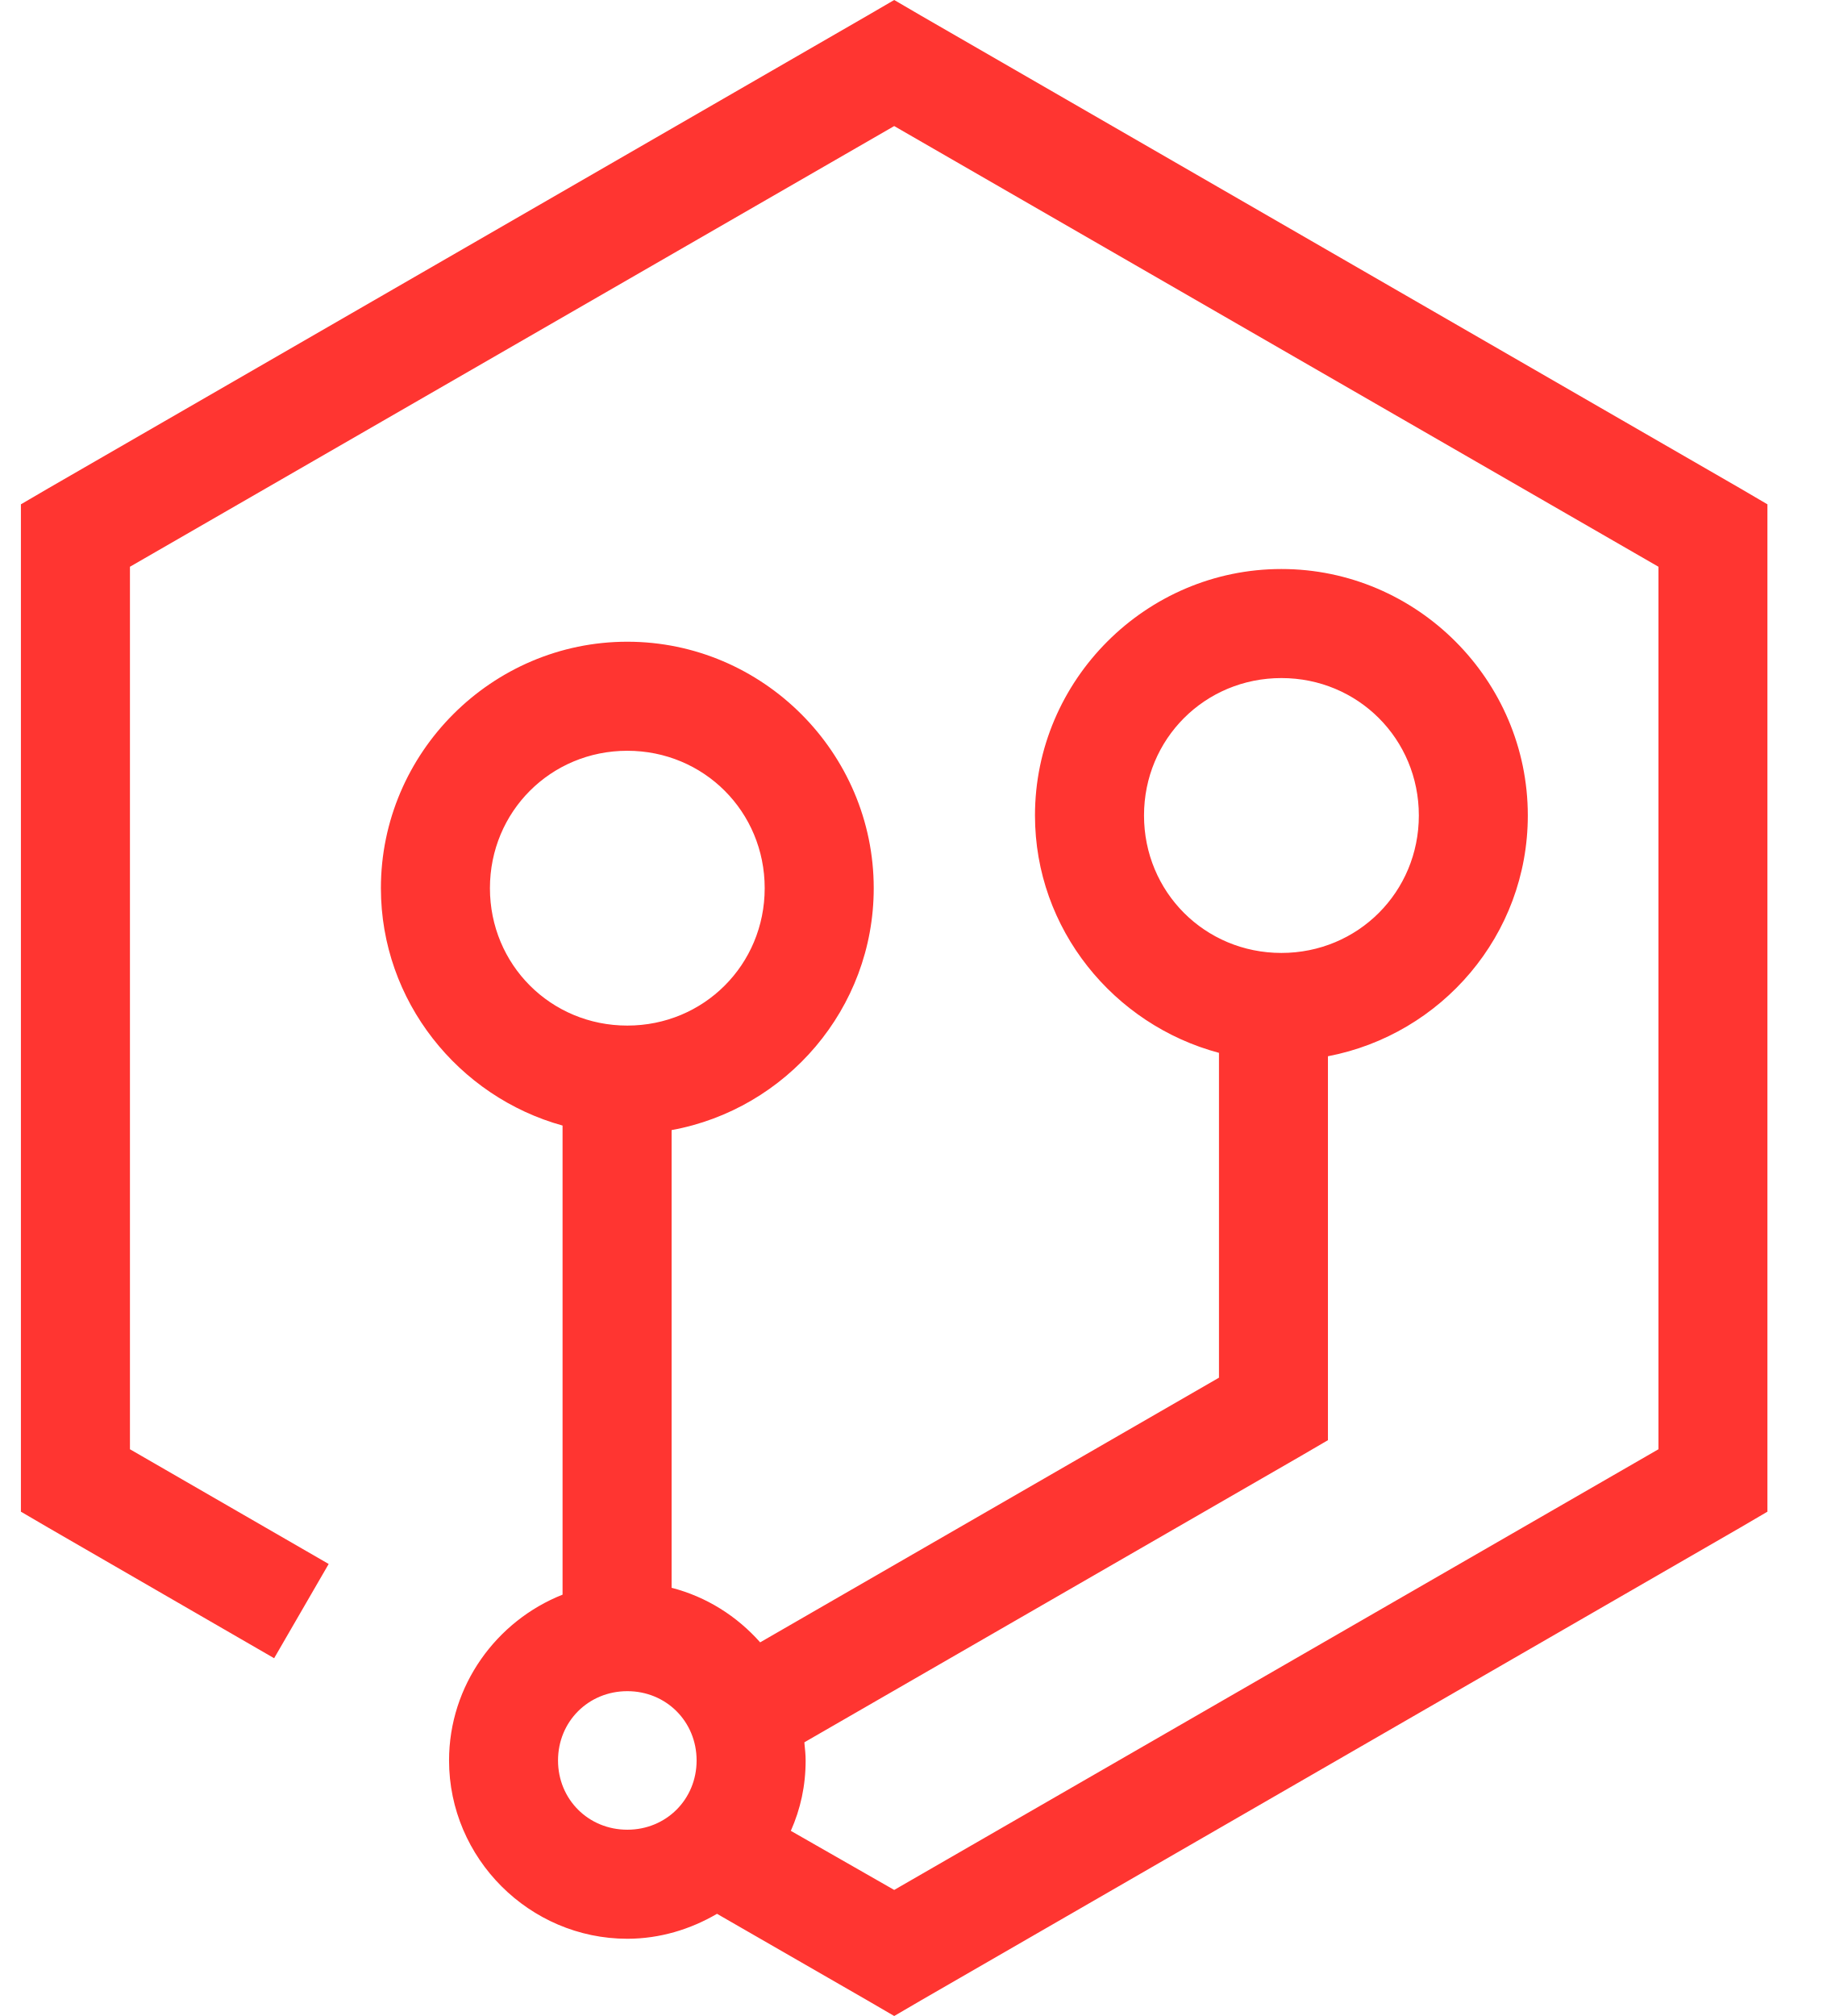
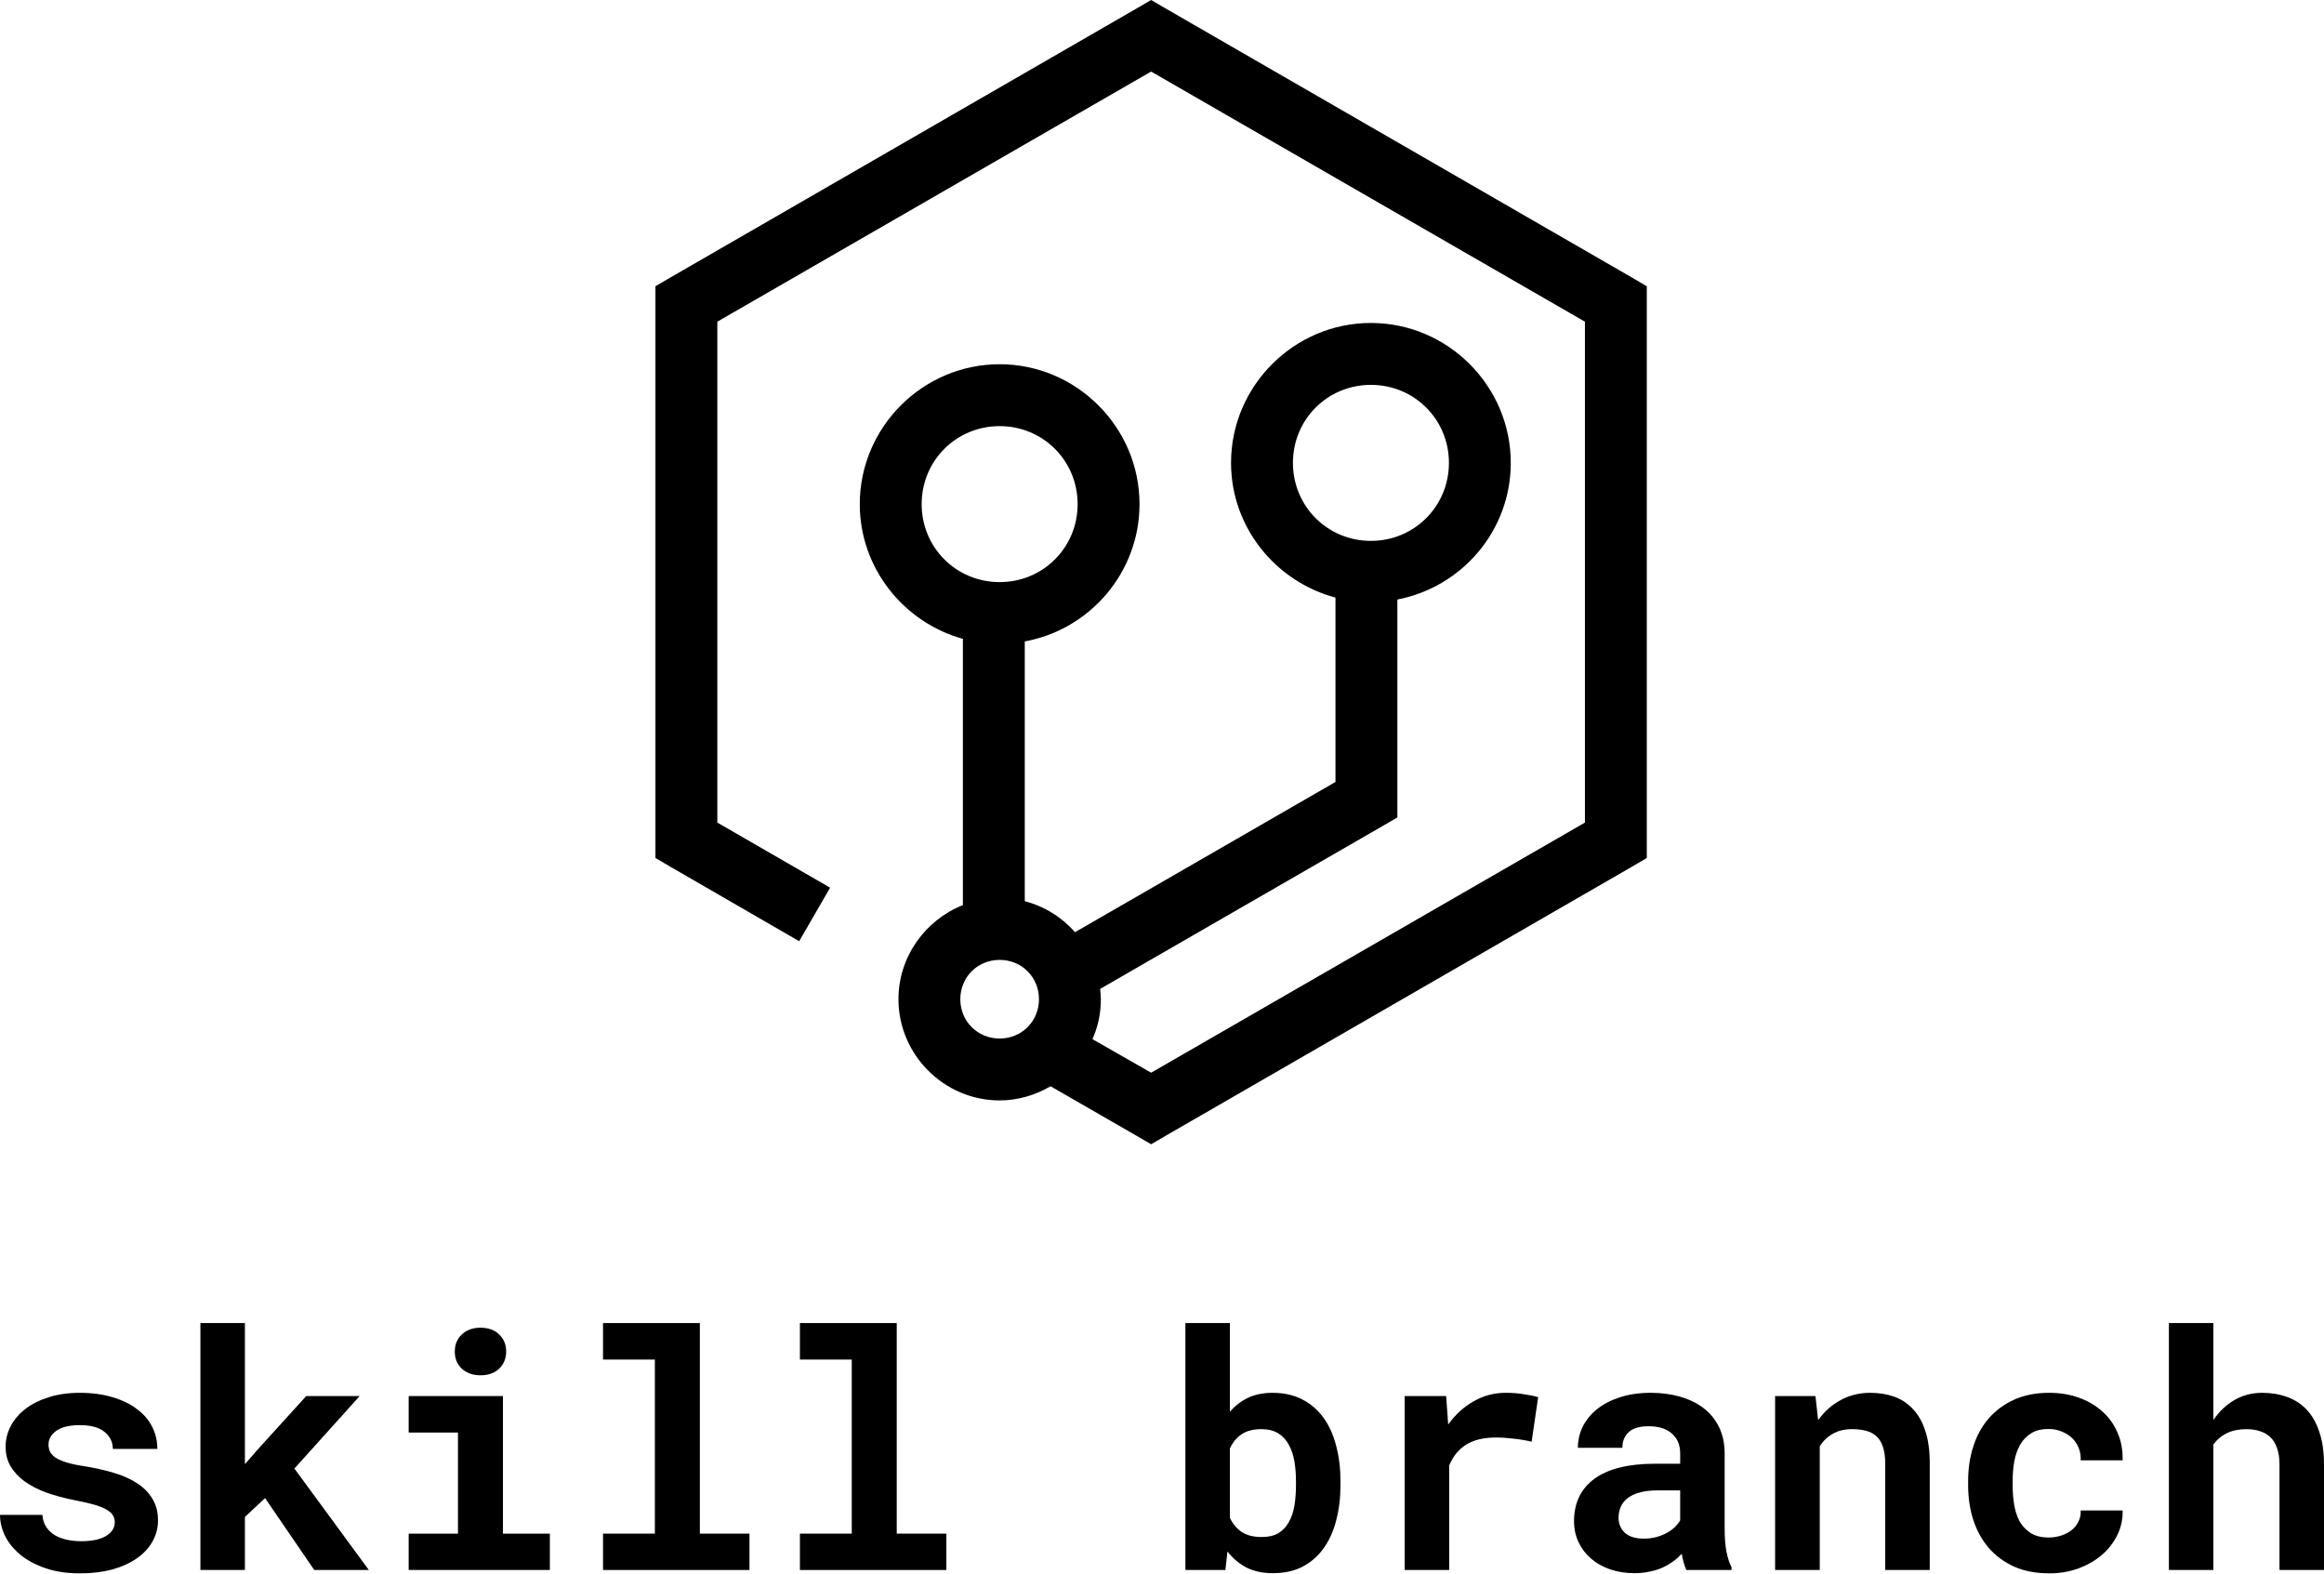
- <svg xmlns="http://www.w3.org/2000/svg" width="29" height="32" viewBox="0 0 29 32" fill="none">
-   <path d="M14.196 0L13.763 0.252L0.765 7.752L0.332 8.005V8.491V23.491V23.995L0.765 24.248L4.352 26.321L5.218 24.825L2.063 23.004V8.996L14.196 2.001L26.329 8.996V23.004L14.196 29.999L12.555 29.061C12.709 28.713 12.79 28.346 12.79 27.944C12.79 27.853 12.78 27.762 12.771 27.673C12.771 27.667 12.772 27.661 12.771 27.655L20.65 23.112L21.082 22.86V22.355V16.766C22.885 16.42 24.255 14.844 24.255 12.944C24.255 10.794 22.494 9.032 20.343 9.032C18.193 9.032 16.431 10.794 16.431 12.944C16.431 14.749 17.682 16.266 19.352 16.712V21.868L12.068 26.069C11.698 25.652 11.216 25.346 10.662 25.203V17.938C12.483 17.606 13.871 16.01 13.871 14.098C13.871 11.948 12.109 10.186 9.959 10.186C7.809 10.186 6.047 11.948 6.047 14.098C6.047 15.89 7.279 17.409 8.931 17.866V25.312C7.882 25.727 7.129 26.753 7.129 27.944C7.129 29.497 8.406 30.774 9.959 30.774C10.476 30.774 10.964 30.623 11.383 30.378L13.763 31.748L14.196 32L14.628 31.748L27.627 24.248L28.059 23.995V23.491V8.491V8.005L27.627 7.752L14.628 0.252L14.196 0ZM20.343 10.763C21.558 10.763 22.525 11.729 22.525 12.944C22.525 14.159 21.558 15.126 20.343 15.126C19.128 15.126 18.162 14.159 18.162 12.944C18.162 11.729 19.128 10.763 20.343 10.763ZM9.959 11.917C11.174 11.917 12.14 12.883 12.14 14.098C12.14 15.313 11.174 16.279 9.959 16.279C8.744 16.279 7.778 15.313 7.778 14.098C7.778 12.883 8.744 11.917 9.959 11.917ZM9.959 26.844C10.577 26.844 11.059 27.326 11.059 27.944C11.059 28.561 10.577 29.043 9.959 29.043C9.341 29.043 8.859 28.561 8.859 27.944C8.859 27.326 9.341 26.844 9.959 26.844Z" fill="#FF3531" />
+ <svg xmlns="http://www.w3.org/2000/svg" width="65" height="44" viewBox="0 0 65 44">
+   <path d="M3.21 42.57C3.21 42.495 3.192 42.429 3.156 42.373C3.124 42.316 3.062 42.263 2.973 42.215C2.886 42.164 2.77 42.118 2.624 42.076C2.477 42.034 2.292 41.992 2.068 41.95C1.785 41.893 1.525 41.822 1.289 41.739C1.057 41.652 0.857 41.548 0.689 41.428C0.522 41.306 0.391 41.165 0.295 41.006C0.203 40.847 0.157 40.664 0.157 40.457C0.157 40.257 0.204 40.065 0.3 39.882C0.395 39.699 0.533 39.539 0.712 39.401C0.891 39.263 1.109 39.154 1.366 39.073C1.622 38.992 1.912 38.951 2.234 38.951C2.571 38.951 2.874 38.992 3.143 39.073C3.412 39.151 3.638 39.26 3.824 39.401C4.012 39.539 4.155 39.703 4.253 39.895C4.352 40.087 4.401 40.295 4.401 40.52H3.156C3.156 40.331 3.08 40.174 2.928 40.048C2.776 39.919 2.545 39.855 2.234 39.855C1.945 39.855 1.725 39.907 1.576 40.012C1.43 40.117 1.357 40.246 1.357 40.399C1.357 40.471 1.372 40.538 1.401 40.601C1.431 40.661 1.483 40.717 1.558 40.767C1.636 40.816 1.74 40.86 1.871 40.902C2.003 40.941 2.17 40.976 2.373 41.006C2.665 41.054 2.937 41.115 3.188 41.19C3.438 41.265 3.655 41.362 3.837 41.482C4.019 41.599 4.161 41.743 4.262 41.914C4.367 42.082 4.419 42.283 4.419 42.516C4.419 42.732 4.367 42.931 4.262 43.114C4.161 43.294 4.015 43.45 3.824 43.582C3.635 43.714 3.407 43.817 3.139 43.892C2.87 43.964 2.57 44 2.239 44C1.874 44 1.552 43.952 1.272 43.856C0.994 43.76 0.761 43.636 0.573 43.483C0.385 43.327 0.242 43.152 0.143 42.957C0.048 42.759 0 42.561 0 42.364H1.186C1.195 42.495 1.231 42.609 1.294 42.705C1.357 42.798 1.437 42.874 1.536 42.934C1.634 42.991 1.746 43.033 1.871 43.06C2 43.087 2.131 43.101 2.265 43.101C2.573 43.101 2.807 43.051 2.968 42.953C3.13 42.854 3.21 42.726 3.21 42.57Z" fill="currentColor" />
+   <path d="M7.414 41.896L6.85 42.422V43.906H5.605V37H6.85V40.947L7.226 40.516L8.565 39.041H10.06L8.234 41.069L10.316 43.906H8.789L7.414 41.896Z" fill="currentColor" />
+   <path d="M11.43 39.041H14.067V42.889H15.379V43.906H11.43V42.889H12.809V40.062H11.43V39.041ZM12.72 37.796C12.72 37.7 12.736 37.611 12.769 37.531C12.805 37.447 12.854 37.376 12.917 37.319C12.979 37.259 13.054 37.213 13.141 37.18C13.23 37.147 13.329 37.13 13.436 37.13C13.657 37.13 13.832 37.193 13.96 37.319C14.091 37.442 14.157 37.601 14.157 37.796C14.157 37.991 14.091 38.151 13.96 38.277C13.832 38.4 13.657 38.461 13.436 38.461C13.329 38.461 13.23 38.445 13.141 38.412C13.054 38.379 12.979 38.334 12.917 38.277C12.854 38.217 12.805 38.146 12.769 38.066C12.736 37.982 12.72 37.892 12.72 37.796Z" fill="currentColor" />
+   <path d="M16.866 37H19.574V42.889H20.962V43.906H16.866V42.889H18.316V38.021H16.866V37Z" fill="currentColor" />
+   <path d="M22.373 37H25.081V42.889H26.469V43.906H22.373V42.889H23.823V38.021H22.373V37Z" fill="currentColor" />
+   <path d="M37.492 41.523C37.492 41.886 37.452 42.218 37.371 42.521C37.294 42.824 37.176 43.084 37.017 43.303C36.859 43.522 36.662 43.693 36.426 43.816C36.191 43.936 35.916 43.995 35.603 43.995C35.319 43.995 35.073 43.943 34.864 43.838C34.658 43.73 34.48 43.58 34.331 43.389L34.273 43.906H33.154V37H34.398V39.482C34.542 39.314 34.71 39.184 34.904 39.091C35.101 38.998 35.331 38.951 35.594 38.951C35.91 38.951 36.186 39.013 36.422 39.136C36.661 39.258 36.859 39.429 37.017 39.648C37.176 39.867 37.294 40.129 37.371 40.435C37.452 40.737 37.492 41.069 37.492 41.428V41.523ZM36.247 41.428C36.247 41.231 36.233 41.043 36.203 40.866C36.173 40.69 36.121 40.535 36.046 40.403C35.974 40.269 35.876 40.162 35.75 40.084C35.625 40.006 35.468 39.967 35.28 39.967C35.053 39.967 34.868 40.015 34.725 40.111C34.585 40.207 34.476 40.339 34.398 40.507V42.444C34.476 42.612 34.585 42.744 34.725 42.84C34.868 42.936 35.056 42.984 35.289 42.984C35.477 42.984 35.633 42.948 35.755 42.876C35.877 42.801 35.974 42.699 36.046 42.57C36.121 42.438 36.173 42.284 36.203 42.107C36.233 41.927 36.247 41.733 36.247 41.523V41.428Z" fill="currentColor" />
+   <path d="M42.112 38.951C42.301 38.951 42.474 38.965 42.632 38.992C42.793 39.016 42.923 39.043 43.021 39.073L42.838 40.318C42.674 40.279 42.505 40.251 42.332 40.233C42.162 40.212 41.999 40.201 41.844 40.201C41.495 40.201 41.214 40.269 41.002 40.403C40.793 40.538 40.637 40.731 40.532 40.983V43.906H39.287V39.041H40.447L40.505 39.837C40.702 39.561 40.938 39.345 41.213 39.19C41.487 39.031 41.787 38.951 42.112 38.951Z" fill="currentColor" />
+   <path d="M47.167 43.906C47.138 43.846 47.112 43.777 47.091 43.699C47.07 43.621 47.052 43.538 47.038 43.452C46.969 43.526 46.89 43.597 46.8 43.663C46.711 43.729 46.611 43.787 46.5 43.838C46.393 43.886 46.273 43.924 46.142 43.95C46.011 43.98 45.869 43.995 45.717 43.995C45.469 43.995 45.241 43.959 45.032 43.888C44.826 43.816 44.648 43.715 44.499 43.586C44.35 43.458 44.233 43.305 44.15 43.128C44.066 42.948 44.024 42.753 44.024 42.543C44.024 42.031 44.214 41.635 44.593 41.356C44.975 41.075 45.544 40.934 46.299 40.934H46.993V40.646C46.993 40.412 46.917 40.228 46.764 40.093C46.612 39.955 46.393 39.886 46.106 39.886C45.852 39.886 45.667 39.942 45.551 40.053C45.435 40.161 45.376 40.306 45.376 40.489H44.132C44.132 40.282 44.176 40.086 44.266 39.9C44.359 39.714 44.491 39.551 44.665 39.41C44.841 39.269 45.054 39.158 45.305 39.077C45.559 38.993 45.848 38.951 46.173 38.951C46.466 38.951 46.737 38.987 46.988 39.059C47.242 39.131 47.461 39.237 47.646 39.378C47.831 39.519 47.976 39.697 48.081 39.913C48.185 40.126 48.237 40.373 48.237 40.655V42.741C48.237 43.002 48.254 43.218 48.287 43.389C48.319 43.559 48.367 43.706 48.43 43.829V43.906H47.167ZM45.981 43.029C46.106 43.029 46.223 43.014 46.33 42.984C46.438 42.954 46.535 42.915 46.621 42.867C46.708 42.819 46.782 42.765 46.845 42.705C46.908 42.642 46.957 42.579 46.993 42.516V41.68H46.357C46.163 41.68 45.997 41.7 45.86 41.739C45.723 41.775 45.611 41.827 45.524 41.896C45.438 41.962 45.373 42.043 45.332 42.139C45.29 42.232 45.269 42.334 45.269 42.444C45.269 42.612 45.327 42.752 45.444 42.863C45.563 42.974 45.742 43.029 45.981 43.029Z" fill="currentColor" />
+   <path d="M50.776 39.041L50.852 39.715C51.025 39.473 51.236 39.285 51.483 39.154C51.731 39.019 52.006 38.951 52.307 38.951C52.552 38.951 52.776 38.987 52.979 39.059C53.182 39.131 53.356 39.246 53.502 39.405C53.652 39.561 53.767 39.763 53.847 40.012C53.931 40.258 53.973 40.558 53.973 40.911V43.906H52.728V40.929C52.728 40.737 52.706 40.58 52.661 40.457C52.619 40.331 52.558 40.233 52.477 40.161C52.397 40.089 52.3 40.039 52.186 40.012C52.073 39.982 51.944 39.967 51.801 39.967C51.589 39.967 51.409 40.011 51.26 40.098C51.11 40.181 50.989 40.298 50.897 40.448V43.906H49.648V39.041H50.776Z" fill="currentColor" />
+   <path d="M57.299 42.997C57.422 42.997 57.538 42.979 57.648 42.944C57.759 42.907 57.856 42.857 57.94 42.791C58.023 42.725 58.087 42.645 58.132 42.552C58.18 42.459 58.201 42.356 58.195 42.242H59.368C59.374 42.494 59.321 42.728 59.211 42.944C59.103 43.159 58.956 43.345 58.768 43.501C58.58 43.657 58.36 43.78 58.11 43.87C57.862 43.956 57.599 44 57.322 44C56.946 44 56.616 43.937 56.332 43.811C56.049 43.682 55.811 43.507 55.62 43.285C55.432 43.063 55.289 42.804 55.191 42.507C55.095 42.208 55.047 41.887 55.047 41.545V41.41C55.047 41.069 55.095 40.749 55.191 40.453C55.286 40.153 55.429 39.892 55.62 39.67C55.811 39.449 56.047 39.273 56.328 39.145C56.611 39.016 56.94 38.951 57.313 38.951C57.611 38.951 57.887 38.996 58.141 39.086C58.395 39.176 58.612 39.303 58.795 39.468C58.98 39.63 59.123 39.828 59.224 40.062C59.326 40.292 59.374 40.552 59.368 40.839H58.195C58.201 40.719 58.183 40.606 58.141 40.498C58.099 40.39 58.038 40.297 57.957 40.219C57.877 40.141 57.78 40.08 57.666 40.035C57.553 39.987 57.429 39.963 57.295 39.963C57.098 39.963 56.935 40.003 56.807 40.084C56.678 40.165 56.575 40.273 56.498 40.408C56.423 40.543 56.369 40.697 56.337 40.871C56.307 41.045 56.292 41.225 56.292 41.41V41.545C56.292 41.734 56.307 41.917 56.337 42.094C56.367 42.268 56.419 42.422 56.493 42.557C56.571 42.689 56.674 42.795 56.802 42.876C56.934 42.957 57.099 42.997 57.299 42.997Z" fill="currentColor" />
+   <path d="M61.906 39.711C62.067 39.474 62.263 39.288 62.493 39.154C62.726 39.019 62.985 38.951 63.272 38.951C63.526 38.951 63.758 38.99 63.97 39.068C64.182 39.143 64.364 39.261 64.516 39.423C64.669 39.585 64.787 39.793 64.87 40.048C64.957 40.3 65 40.604 65 40.961V43.906H63.755V40.952C63.755 40.778 63.733 40.628 63.688 40.502C63.646 40.376 63.585 40.275 63.505 40.197C63.424 40.119 63.327 40.062 63.214 40.026C63.1 39.987 62.972 39.967 62.829 39.967C62.62 39.967 62.438 40.005 62.282 40.08C62.13 40.155 62.005 40.26 61.906 40.394V43.906H60.662V37H61.906V39.711Z" fill="currentColor" />
+   <path d="M32.196 0L31.763 0.252L18.765 7.752L18.332 8.005V8.491V23.491V23.995L18.765 24.248L22.352 26.321L23.218 24.825L20.063 23.004V8.996L32.196 2.001L44.329 8.996V23.004L32.196 29.999L30.555 29.061C30.709 28.713 30.79 28.346 30.79 27.944C30.79 27.853 30.78 27.762 30.771 27.673C30.771 27.667 30.772 27.661 30.771 27.655L38.65 23.112L39.083 22.86V22.355V16.766C40.885 16.42 42.255 14.844 42.255 12.944C42.255 10.794 40.494 9.032 38.343 9.032C36.193 9.032 34.431 10.794 34.431 12.944C34.431 14.749 35.682 16.266 37.352 16.712V21.868L30.068 26.069C29.698 25.652 29.216 25.346 28.662 25.203V17.938C30.483 17.606 31.871 16.01 31.871 14.098C31.871 11.948 30.109 10.186 27.959 10.186C25.809 10.186 24.047 11.948 24.047 14.098C24.047 15.89 25.279 17.409 26.931 17.866V25.312C25.882 25.727 25.129 26.753 25.129 27.944C25.129 29.497 26.406 30.774 27.959 30.774C28.476 30.774 28.965 30.623 29.383 30.378L31.763 31.748L32.196 32L32.628 31.748L45.627 24.248L46.059 23.995V23.491V8.491V8.005L45.627 7.752L32.628 0.252L32.196 0ZM38.343 10.763C39.558 10.763 40.525 11.729 40.525 12.944C40.525 14.159 39.558 15.126 38.343 15.126C37.128 15.126 36.162 14.159 36.162 12.944C36.162 11.729 37.128 10.763 38.343 10.763ZM27.959 11.917C29.174 11.917 30.14 12.883 30.14 14.098C30.14 15.313 29.174 16.279 27.959 16.279C26.744 16.279 25.778 15.313 25.778 14.098C25.778 12.883 26.744 11.917 27.959 11.917ZM27.959 26.844C28.577 26.844 29.059 27.326 29.059 27.944C29.059 28.561 28.577 29.043 27.959 29.043C27.341 29.043 26.859 28.561 26.859 27.944C26.859 27.326 27.341 26.844 27.959 26.844Z" class="logo" />
</svg>
